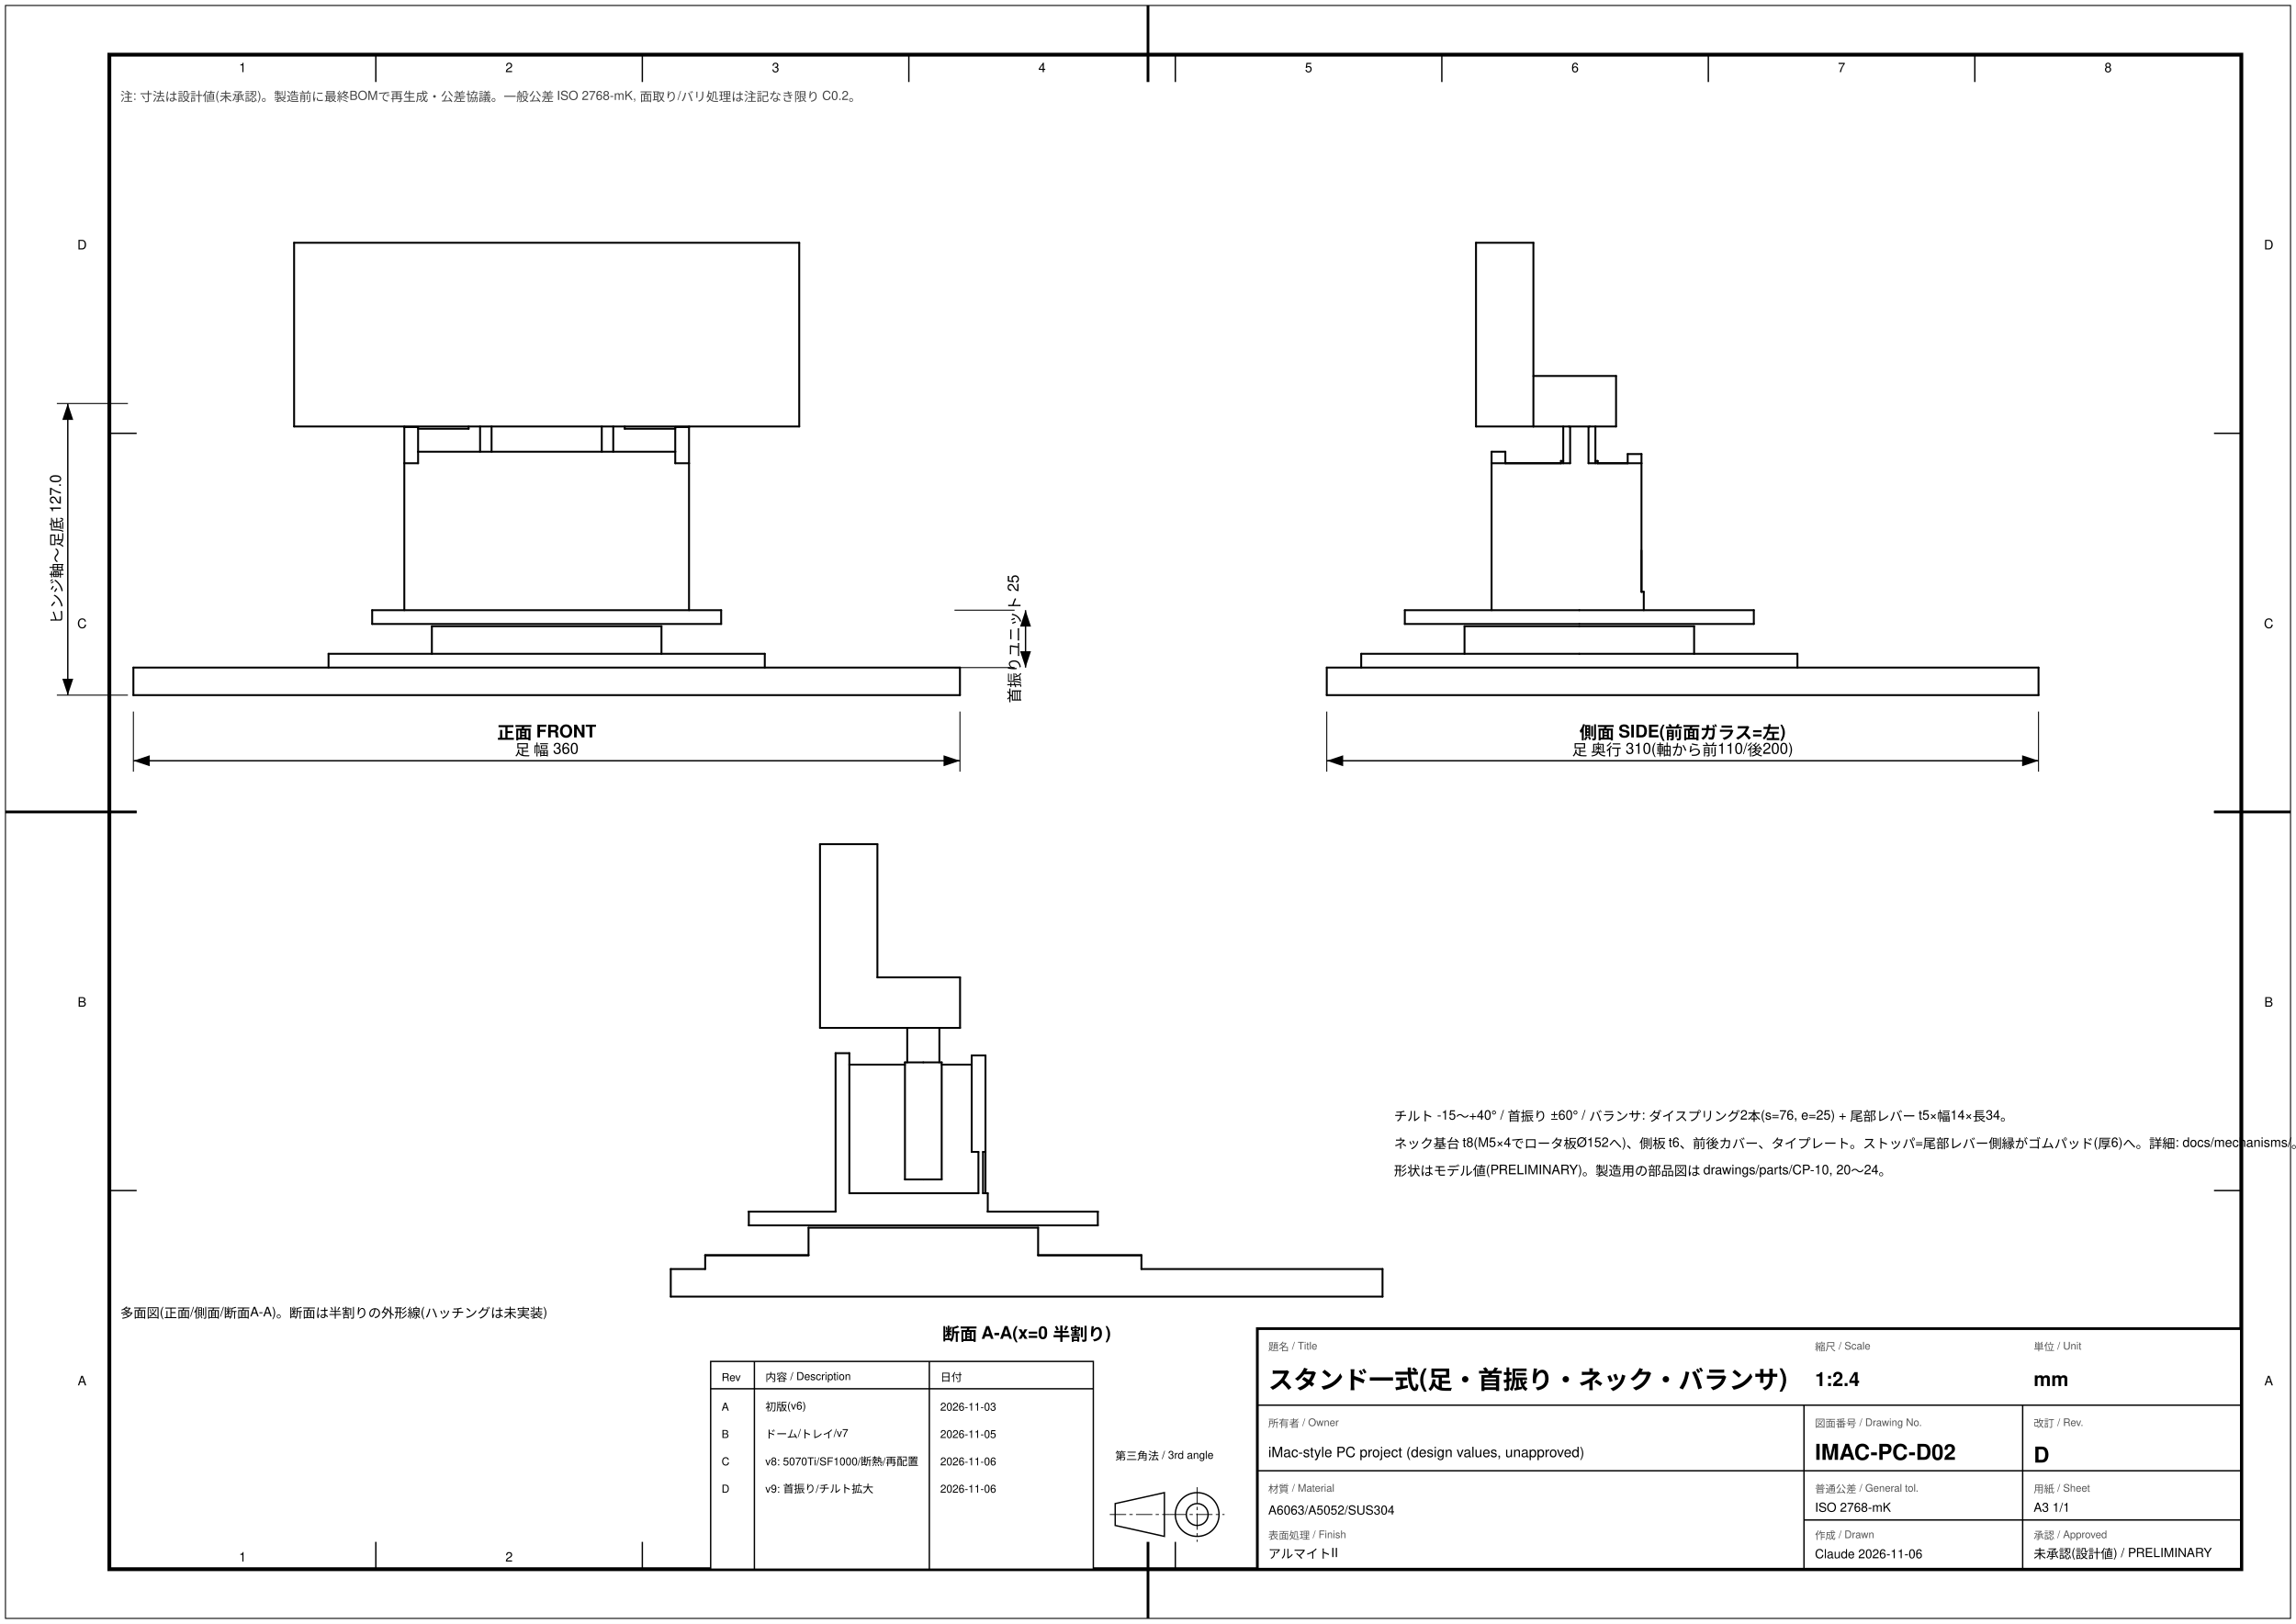
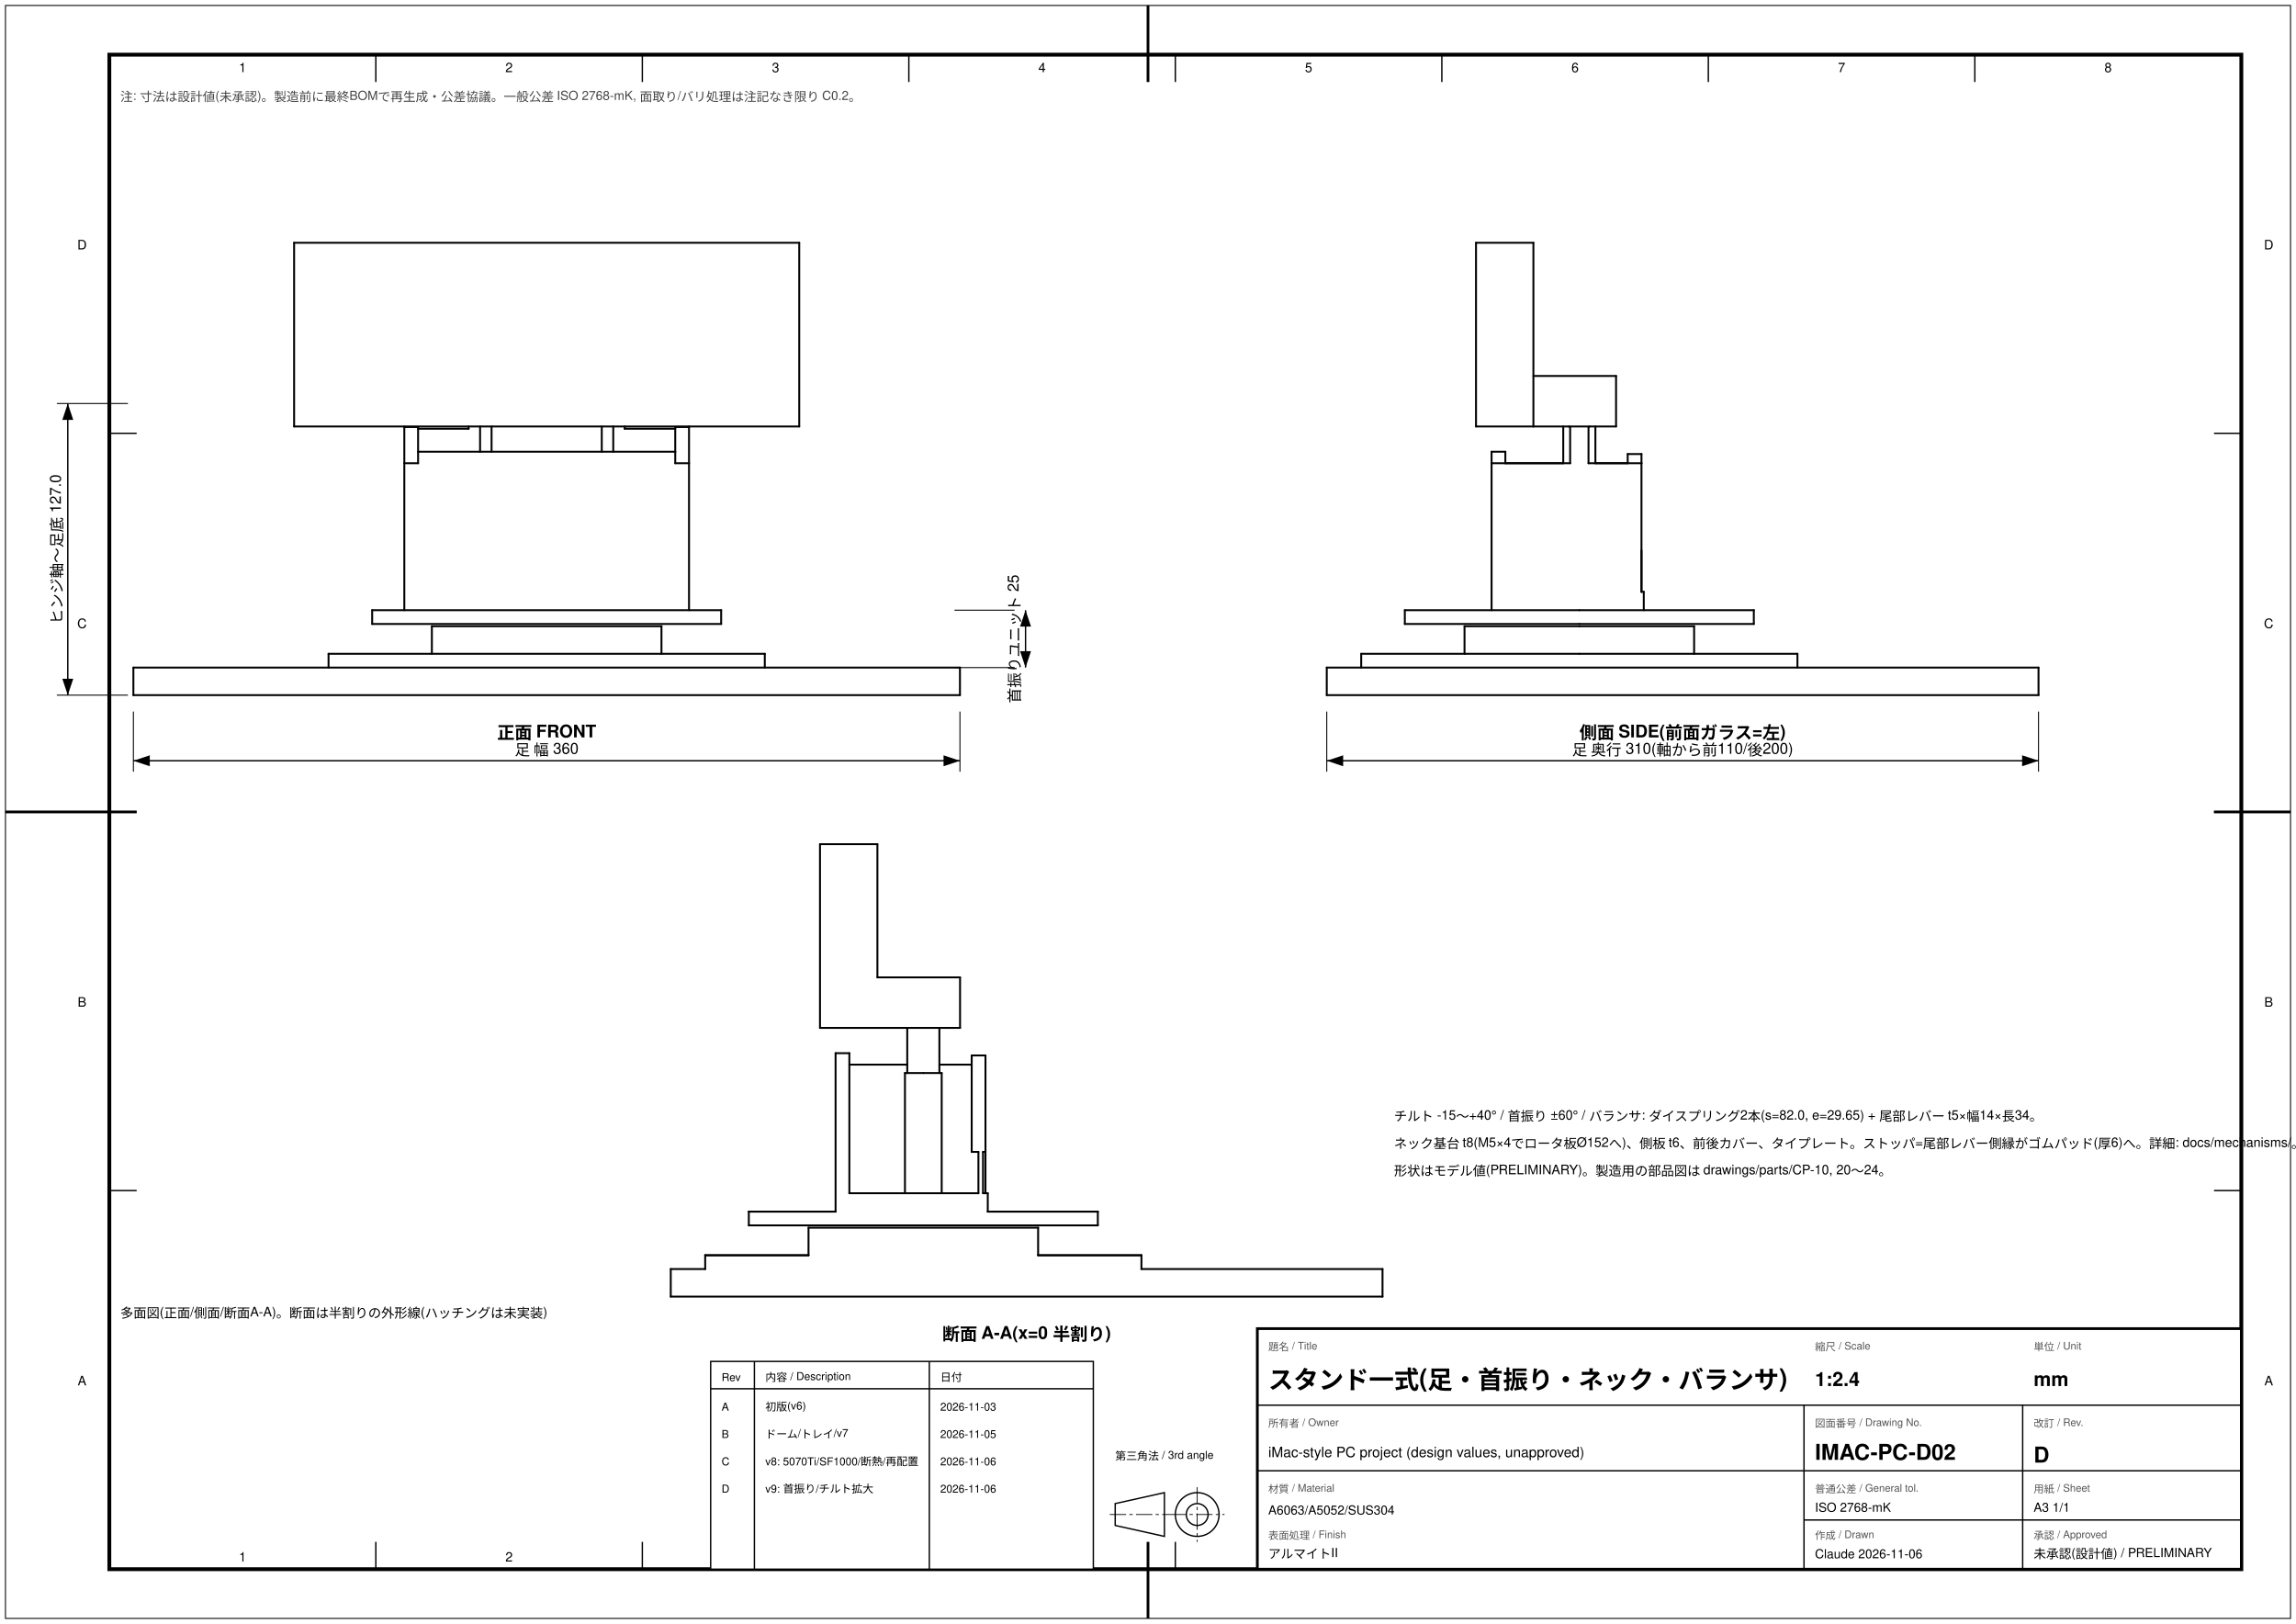
<svg xmlns="http://www.w3.org/2000/svg" viewBox="0 0 420 297" width="420mm" height="297mm" font-family="Helvetica,Arial,sans-serif">
  <rect width="100%" height="100%" fill="#fff" />
  <rect x="1" y="1" width="418" height="295" fill="none" stroke="#000" stroke-width=".18" />
  <rect x="20" y="10" width="390" height="277" fill="none" stroke="#000" stroke-width=".7" />
  <line x1="68.75" y1="10" x2="68.75" y2="15" stroke="#000" stroke-width="0.25" />
  <line x1="68.75" y1="287" x2="68.75" y2="282" stroke="#000" stroke-width="0.25" />
  <text x="44.38" y="13.20" font-size="2.4" text-anchor="middle" font-weight="normal" fill="#000">1</text>
  <text x="44.38" y="285.60" font-size="2.4" text-anchor="middle" font-weight="normal" fill="#000">1</text>
  <line x1="117.5" y1="10" x2="117.5" y2="15" stroke="#000" stroke-width="0.25" />
  <line x1="117.5" y1="287" x2="117.5" y2="282" stroke="#000" stroke-width="0.25" />
  <text x="93.12" y="13.20" font-size="2.4" text-anchor="middle" font-weight="normal" fill="#000">2</text>
  <text x="93.12" y="285.60" font-size="2.4" text-anchor="middle" font-weight="normal" fill="#000">2</text>
  <line x1="166.25" y1="10" x2="166.25" y2="15" stroke="#000" stroke-width="0.25" />
  <line x1="166.25" y1="287" x2="166.25" y2="282" stroke="#000" stroke-width="0.25" />
  <text x="141.88" y="13.20" font-size="2.4" text-anchor="middle" font-weight="normal" fill="#000">3</text>
  <text x="141.88" y="285.60" font-size="2.4" text-anchor="middle" font-weight="normal" fill="#000">3</text>
  <line x1="215.0" y1="10" x2="215.0" y2="15" stroke="#000" stroke-width="0.25" />
  <line x1="215.0" y1="287" x2="215.0" y2="282" stroke="#000" stroke-width="0.25" />
  <text x="190.62" y="13.20" font-size="2.4" text-anchor="middle" font-weight="normal" fill="#000">4</text>
  <text x="190.62" y="285.60" font-size="2.4" text-anchor="middle" font-weight="normal" fill="#000">4</text>
  <line x1="263.75" y1="10" x2="263.75" y2="15" stroke="#000" stroke-width="0.25" />
  <line x1="263.75" y1="287" x2="263.75" y2="282" stroke="#000" stroke-width="0.25" />
  <text x="239.38" y="13.20" font-size="2.4" text-anchor="middle" font-weight="normal" fill="#000">5</text>
  <text x="239.38" y="285.60" font-size="2.4" text-anchor="middle" font-weight="normal" fill="#000">5</text>
  <line x1="312.5" y1="10" x2="312.5" y2="15" stroke="#000" stroke-width="0.25" />
  <line x1="312.5" y1="287" x2="312.5" y2="282" stroke="#000" stroke-width="0.25" />
  <text x="288.12" y="13.20" font-size="2.4" text-anchor="middle" font-weight="normal" fill="#000">6</text>
  <text x="288.12" y="285.60" font-size="2.4" text-anchor="middle" font-weight="normal" fill="#000">6</text>
  <line x1="361.25" y1="10" x2="361.25" y2="15" stroke="#000" stroke-width="0.25" />
  <line x1="361.25" y1="287" x2="361.25" y2="282" stroke="#000" stroke-width="0.25" />
  <text x="336.88" y="13.20" font-size="2.4" text-anchor="middle" font-weight="normal" fill="#000">7</text>
  <text x="336.88" y="285.60" font-size="2.4" text-anchor="middle" font-weight="normal" fill="#000">7</text>
  <text x="385.62" y="13.20" font-size="2.4" text-anchor="middle" font-weight="normal" fill="#000">8</text>
  <text x="385.62" y="285.60" font-size="2.4" text-anchor="middle" font-weight="normal" fill="#000">8</text>
  <line x1="20" y1="79.25" x2="25" y2="79.25" stroke="#000" stroke-width="0.25" />
  <line x1="410" y1="79.25" x2="405" y2="79.25" stroke="#000" stroke-width="0.25" />
  <line x1="20" y1="148.5" x2="25" y2="148.5" stroke="#000" stroke-width="0.25" />
  <line x1="410" y1="148.5" x2="405" y2="148.5" stroke="#000" stroke-width="0.25" />
  <line x1="20" y1="217.75" x2="25" y2="217.75" stroke="#000" stroke-width="0.25" />
  <line x1="410" y1="217.75" x2="405" y2="217.75" stroke="#000" stroke-width="0.25" />
  <text x="15.00" y="45.62" font-size="2.4" text-anchor="middle" font-weight="normal" fill="#000">D</text>
  <text x="415.00" y="45.62" font-size="2.4" text-anchor="middle" font-weight="normal" fill="#000">D</text>
  <text x="15.00" y="114.88" font-size="2.4" text-anchor="middle" font-weight="normal" fill="#000">C</text>
  <text x="415.00" y="114.88" font-size="2.4" text-anchor="middle" font-weight="normal" fill="#000">C</text>
  <text x="15.00" y="184.12" font-size="2.4" text-anchor="middle" font-weight="normal" fill="#000">B</text>
  <text x="415.00" y="184.12" font-size="2.4" text-anchor="middle" font-weight="normal" fill="#000">B</text>
  <text x="15.00" y="253.38" font-size="2.4" text-anchor="middle" font-weight="normal" fill="#000">A</text>
  <text x="415.00" y="253.38" font-size="2.4" text-anchor="middle" font-weight="normal" fill="#000">A</text>
  <line x1="1" y1="148.5" x2="25" y2="148.5" stroke="#000" stroke-width="0.5" />
  <line x1="405" y1="148.5" x2="419" y2="148.5" stroke="#000" stroke-width="0.5" />
  <line x1="210.0" y1="1" x2="210.0" y2="15" stroke="#000" stroke-width="0.5" />
  <line x1="210.0" y1="282" x2="210.0" y2="296" stroke="#000" stroke-width="0.5" />
  <rect x="230" y="243" width="180" height="44" fill="#fff" stroke="#000" stroke-width=".5" />
  <line x1="230" y1="257" x2="410" y2="257" stroke="#000" stroke-width="0.25" />
  <line x1="230" y1="269" x2="410" y2="269" stroke="#000" stroke-width="0.25" />
  <line x1="330" y1="257" x2="330" y2="287" stroke="#000" stroke-width="0.25" />
  <line x1="370" y1="257" x2="370" y2="287" stroke="#000" stroke-width="0.25" />
  <line x1="330" y1="278" x2="410" y2="278" stroke="#000" stroke-width="0.25" />
  <text x="232.00" y="247.00" font-size="1.9" text-anchor="start" font-weight="normal" fill="#555">題名 / Title</text>
  <text x="232.00" y="254.00" font-size="4.6" text-anchor="start" font-weight="bold" fill="#000">スタンド一式(足・首振り・ネック・バランサ)</text>
  <text x="232.00" y="261.00" font-size="1.9" text-anchor="start" font-weight="normal" fill="#555">所有者 / Owner</text>
  <text x="232.00" y="266.50" font-size="2.6" text-anchor="start" font-weight="normal" fill="#000">iMac-style PC project (design values, unapproved)</text>
  <text x="232.00" y="273.00" font-size="1.9" text-anchor="start" font-weight="normal" fill="#555">材質 / Material</text>
  <text x="232.00" y="277.00" font-size="2.3" text-anchor="start" font-weight="normal" fill="#000">A6063/A5052/SUS304</text>
  <text x="232.00" y="281.50" font-size="1.9" text-anchor="start" font-weight="normal" fill="#555">表面処理 / Finish</text>
  <text x="232.00" y="285.00" font-size="2.3" text-anchor="start" font-weight="normal" fill="#000">アルマイトII</text>
  <text x="332.00" y="261.00" font-size="1.9" text-anchor="start" font-weight="normal" fill="#555">図面番号 / Drawing No.</text>
  <text x="332.00" y="267.00" font-size="4.0" text-anchor="start" font-weight="bold" fill="#000">IMAC-PC-D02</text>
  <text x="332.00" y="273.00" font-size="1.9" text-anchor="start" font-weight="normal" fill="#555">普通公差 / General tol.</text>
  <text x="332.00" y="276.50" font-size="2.3" text-anchor="start" font-weight="normal" fill="#000">ISO 2768-mK</text>
  <text x="372.00" y="261.00" font-size="1.9" text-anchor="start" font-weight="normal" fill="#555">改訂 / Rev.</text>
  <text x="372.00" y="267.50" font-size="4.0" text-anchor="start" font-weight="bold" fill="#000">D</text>
  <text x="372.00" y="273.00" font-size="1.9" text-anchor="start" font-weight="normal" fill="#555">用紙 / Sheet</text>
  <text x="372.00" y="276.50" font-size="2.3" text-anchor="start" font-weight="normal" fill="#000">A3  1/1</text>
  <text x="332.00" y="247.00" font-size="1.9" text-anchor="start" font-weight="normal" fill="#555">縮尺 / Scale</text>
  <text x="332.00" y="253.50" font-size="3.6" text-anchor="start" font-weight="bold" fill="#000">1:2.4</text>
  <text x="372.00" y="247.00" font-size="1.9" text-anchor="start" font-weight="normal" fill="#555">単位 / Unit</text>
  <text x="372.00" y="253.50" font-size="3.6" text-anchor="start" font-weight="bold" fill="#000">mm</text>
  <text x="332.00" y="281.50" font-size="1.9" text-anchor="start" font-weight="normal" fill="#555">作成 / Drawn</text>
  <text x="332.00" y="285.00" font-size="2.3" text-anchor="start" font-weight="normal" fill="#000">Claude 2026-11-06</text>
  <text x="372.00" y="281.50" font-size="1.9" text-anchor="start" font-weight="normal" fill="#555">承認 / Approved</text>
  <text x="372.00" y="285.00" font-size="2.3" text-anchor="start" font-weight="normal" fill="#000">未承認(設計値) / PRELIMINARY</text>
  <g transform="translate(204,273)" stroke="#000" stroke-width=".25" fill="none">
    <path d="M0,2 L9,0 L9,8 L0,6 Z" />
    <line x1="-1" y1="4" x2="10" y2="4" stroke="#000" stroke-width="0.15" stroke-dasharray="3,0.6,0.6,0.6" />
    <circle cx="15" cy="4" r="4" />
    <circle cx="15" cy="4" r="2" />
    <line x1="10" y1="4" x2="20" y2="4" stroke="#000" stroke-width="0.15" stroke-dasharray="3,0.6,0.6,0.6" />
    <line x1="15" y1="-1" x2="15" y2="9" stroke="#000" stroke-width="0.15" stroke-dasharray="3,0.6,0.6,0.6" />
  </g>
  <text x="204.00" y="267.00" font-size="2.0" text-anchor="start" font-weight="normal" fill="#000">第三角法 / 3rd angle</text>
  <rect x="130" y="249" width="70" height="38" fill="#fff" stroke="#000" stroke-width=".25" />
  <line x1="130" y1="254" x2="200" y2="254" stroke="#000" stroke-width="0.25" />
  <line x1="138" y1="249" x2="138" y2="287" stroke="#000" stroke-width="0.25" />
  <line x1="170" y1="249" x2="170" y2="287" stroke="#000" stroke-width="0.25" />
  <text x="132.00" y="252.60" font-size="2.0" text-anchor="start" font-weight="normal" fill="#000">Rev</text>
  <text x="140.00" y="252.60" font-size="2.0" text-anchor="start" font-weight="normal" fill="#000">内容 / Description</text>
  <text x="172.00" y="252.60" font-size="2.0" text-anchor="start" font-weight="normal" fill="#000">日付</text>
  <text x="132.00" y="258.00" font-size="2.0" text-anchor="start" font-weight="normal" fill="#000">A</text>
  <text x="140.00" y="258.00" font-size="2.0" text-anchor="start" font-weight="normal" fill="#000">初版(v6)</text>
  <text x="172.00" y="258.00" font-size="2.0" text-anchor="start" font-weight="normal" fill="#000">2026-11-03</text>
  <text x="132.00" y="263.00" font-size="2.0" text-anchor="start" font-weight="normal" fill="#000">B</text>
  <text x="140.00" y="263.00" font-size="2.0" text-anchor="start" font-weight="normal" fill="#000">ドーム/トレイ/v7</text>
  <text x="172.00" y="263.00" font-size="2.0" text-anchor="start" font-weight="normal" fill="#000">2026-11-05</text>
  <text x="132.00" y="268.00" font-size="2.0" text-anchor="start" font-weight="normal" fill="#000">C</text>
  <text x="140.00" y="268.00" font-size="2.0" text-anchor="start" font-weight="normal" fill="#000">v8: 5070Ti/SF1000/断熱/再配置</text>
  <text x="172.00" y="268.00" font-size="2.0" text-anchor="start" font-weight="normal" fill="#000">2026-11-06</text>
  <text x="132.00" y="273.00" font-size="2.0" text-anchor="start" font-weight="normal" fill="#000">D</text>
  <text x="140.00" y="273.00" font-size="2.0" text-anchor="start" font-weight="normal" fill="#000">v9: 首振り/チルト拡大</text>
  <text x="172.00" y="273.00" font-size="2.0" text-anchor="start" font-weight="normal" fill="#000">2026-11-06</text>
  <text x="22.00" y="241.00" font-size="2.4" text-anchor="start" font-weight="normal" fill="#000">多面図(正面/側面/断面A-A)。断面は半割りの外形線(ハッチングは未実装)</text>
  <text x="22.00" y="18.50" font-size="2.3" text-anchor="start" font-weight="normal" fill="#444">注: 寸法は設計値(未承認)。製造前に最終BOMで再生成・公差協議。一般公差 ISO 2768-mK, 面取り/バリ処理は注記なき限り C0.2。</text>
  <g fill="none" stroke-linejoin="round" stroke-linecap="round">
    <g stroke="#000" stroke-width="0.35">
      <polyline points="131.92,111.60 131.92,114.12" />
      <polyline points="131.92,111.60 131.12,111.60 128.76,111.60 124.96,111.60 119.90,111.60 113.85,111.60 107.10,111.60 100.00,111.60 92.90,111.60 86.15,111.60 80.10,111.60 75.04,111.60 71.24,111.60 68.88,111.60 68.08,111.60" />
      <polyline points="131.92,114.12 131.12,114.12 128.76,114.12 124.96,114.12 119.90,114.12 113.85,114.12 107.10,114.12 100.00,114.12 92.90,114.12 86.15,114.12 80.10,114.12 75.04,114.12 71.24,114.12 68.88,114.12 68.08,114.12" />
      <polyline points="73.96,111.60 73.96,84.72" />
      <polyline points="126.04,84.72 126.04,111.60" />
      <polyline points="123.52,84.72 126.04,84.72" />
      <polyline points="123.52,84.72 123.52,82.62" />
      <polyline points="76.48,82.62 123.52,82.62" />
      <polyline points="76.48,84.72 76.48,82.62" />
      <polyline points="73.96,84.72 76.48,84.72" />
      <polyline points="73.96,84.72 73.96,78.10" />
      <polyline points="76.48,78.10 73.96,78.10" />
      <polyline points="76.48,82.62 76.48,78.10" />
      <polyline points="73.96,78.10 73.96,78.10 73.96,78.09 73.96,78.08 73.96,78.08 73.96,78.07 73.96,78.06 73.96,78.05 73.96,78.05 73.96,78.04 73.96,78.03 73.96,78.02 73.96,78.02 73.96,78.01 73.96,78.00" />
      <polyline points="85.72,78.00 85.72,78.06 85.72,78.11 85.72,78.16 85.72,78.20 85.72,78.24 85.72,78.28 85.72,78.31 85.72,78.34 85.72,78.37 85.72,78.39 85.72,78.40 85.72,78.41 85.72,78.42 85.72,78.42" />
      <polyline points="123.52,82.62 123.52,78.10" />
      <polyline points="126.04,78.10 123.52,78.10" />
      <polyline points="114.28,78.00 114.28,78.06 114.28,78.11 114.28,78.16 114.28,78.20 114.28,78.24 114.28,78.28 114.28,78.31 114.28,78.34 114.28,78.37 114.28,78.39 114.28,78.40 114.28,78.41 114.28,78.42 114.28,78.42" />
      <polyline points="126.04,78.00 126.04,78.01 126.04,78.02 126.04,78.02 126.04,78.03 126.04,78.04 126.04,78.05 126.04,78.05 126.04,78.06 126.04,78.07 126.04,78.08 126.04,78.08 126.04,78.09 126.04,78.10 126.04,78.10" />
      <polyline points="126.04,84.72 126.04,78.10" />
      <polyline points="53.80,78.00 146.20,78.00" />
      <polyline points="110.08,82.62 110.08,78.00" />
      <polyline points="112.18,82.62 112.18,78.00" />
      <polyline points="87.82,82.62 87.82,78.00" />
      <polyline points="89.92,82.62 89.92,78.00" />
      <polyline points="146.20,78.00 146.20,44.40" />
      <polyline points="53.80,44.40 146.20,44.40" />
      <polyline points="53.80,78.00 53.80,44.40" />
      <polyline points="24.40,127.14 24.40,122.10" />
      <polyline points="175.60,127.14 175.60,122.10" />
      <polyline points="24.40,122.10 175.60,122.10" />
      <polyline points="139.90,119.58 139.90,122.10" />
      <polyline points="139.90,119.58 138.90,119.58 135.95,119.58 131.20,119.58 124.88,119.58 117.31,119.58 108.88,119.58 100.00,119.58 91.12,119.58 82.69,119.58 75.12,119.58 68.80,119.58 64.05,119.58 61.10,119.58 60.10,119.58" />
      <polyline points="121.00,114.54 121.00,119.58" />
      <polyline points="121.00,114.54 120.47,114.54 118.92,114.54 116.42,114.54 113.09,114.54 109.11,114.54 104.67,114.54 100.00,114.54 95.33,114.54 90.89,114.54 86.91,114.54 83.58,114.54 81.08,114.54 79.53,114.54 79.00,114.54" />
      <polyline points="24.40,127.14 175.60,127.14" />
      <polyline points="68.08,114.12 68.08,111.60" />
      <polyline points="85.72,78.42 76.48,78.42" />
      <polyline points="123.52,78.42 114.28,78.42" />
      <polyline points="60.10,122.10 60.10,119.58" />
      <polyline points="79.00,119.58 79.00,114.54" />
    </g>
  </g>
  <text x="100.00" y="135.14" font-size="3.2" text-anchor="middle" font-weight="bold" fill="#000">正面 FRONT</text>
  <g fill="none" stroke-linejoin="round" stroke-linecap="round">
    <g stroke="#000" stroke-width="0.35">
      <polyline points="288.90,111.60 285.33,111.60 281.80,111.60 278.36,111.60 275.05,111.60 271.92,111.60 269.00,111.60 266.33,111.60 263.94,111.60 261.87,111.60 260.14,111.60 258.77,111.60 257.78,111.60 257.18,111.60 256.98,111.60" />
      <polyline points="320.82,111.60 320.62,111.60 320.02,111.60 319.03,111.60 317.66,111.60 315.93,111.60 313.86,111.60 311.47,111.60 308.80,111.60 305.88,111.60 302.75,111.60 299.44,111.60 296.00,111.60 292.47,111.60 288.90,111.60" />
      <polyline points="288.90,114.12 285.33,114.12 281.80,114.12 278.36,114.12 275.05,114.12 271.92,114.12 269.00,114.12 266.33,114.12 263.94,114.12 261.87,114.12 260.14,114.12 258.77,114.12 257.78,114.12 257.18,114.12 256.98,114.12" />
      <polyline points="320.82,114.12 320.62,114.12 320.02,114.12 319.03,114.12 317.66,114.12 315.93,114.12 313.86,114.12 311.47,114.12 308.80,114.12 305.88,114.12 302.75,114.12 299.44,114.12 296.00,114.12 292.47,114.12 288.90,114.12" />
      <polyline points="272.85,84.72 272.85,111.60" />
      <polyline points="272.85,84.72 272.85,82.62" />
-       <polyline points="285.54,84.72 275.37,84.72" />
-       <polyline points="297.75,84.72 292.26,84.72" />
+       <polyline points="285.96,84.72 275.37,84.72" />
+       <polyline points="297.75,84.72 291.84,84.72" />
      <polyline points="300.27,108.24 300.27,100.68" />
      <polyline points="300.27,108.24 300.27,84.72" />
      <polyline points="300.27,84.72 300.27,83.04" />
      <polyline points="300.27,83.04 297.75,83.04" />
      <polyline points="297.75,84.72 297.75,83.04" />
      <polyline points="275.37,84.72 275.37,82.62" />
      <polyline points="290.58,84.72 290.58,78.10" />
      <polyline points="290.58,78.10 290.82,78.00" />
      <polyline points="286.98,78.00 287.22,78.10" />
      <polyline points="287.22,84.72 287.22,78.10" />
      <polyline points="300.27,84.72 290.58,84.72" />
      <polyline points="300.69,108.24 300.27,108.24" />
      <polyline points="280.50,78.00 270.00,78.00" />
      <polyline points="295.62,78.00 280.50,78.00" />
      <polyline points="285.96,84.72 285.96,78.00" />
      <polyline points="291.84,84.72 291.84,78.00" />
      <polyline points="295.62,68.76 280.50,68.76" />
      <polyline points="295.62,78.00 295.62,68.76" />
      <polyline points="270.00,78.00 270.00,44.40" />
      <polyline points="280.50,44.40 270.00,44.40" />
      <polyline points="280.50,78.00 280.50,44.40" />
      <polyline points="275.37,82.62 272.85,82.62" />
      <polyline points="287.22,84.72 272.85,84.72" />
      <polyline points="300.69,111.60 300.69,108.24" />
      <polyline points="372.90,127.14 372.90,122.10" />
      <polyline points="372.90,127.14 242.70,127.14" />
      <polyline points="242.70,127.14 242.70,122.10" />
      <polyline points="372.90,122.10 242.70,122.10" />
      <polyline points="288.90,119.58 284.43,119.58 280.02,119.58 275.72,119.58 271.59,119.58 267.67,119.58 264.02,119.58 260.69,119.58 257.70,119.58 255.12,119.58 252.95,119.58 251.24,119.58 250.00,119.58 249.25,119.58 249.00,119.58" />
      <polyline points="328.80,119.58 328.55,119.58 327.80,119.58 326.56,119.58 324.85,119.58 322.68,119.58 320.10,119.58 317.11,119.58 313.78,119.58 310.13,119.58 306.21,119.58 302.08,119.58 297.78,119.58 293.37,119.58 288.90,119.58" />
      <polyline points="288.90,114.54 286.55,114.54 284.23,114.54 281.96,114.54 279.79,114.54 277.73,114.54 275.81,114.54 274.05,114.54 272.48,114.54 271.12,114.54 269.98,114.54 269.08,114.54 268.43,114.54 268.03,114.54 267.90,114.54" />
      <polyline points="309.90,114.54 309.77,114.54 309.37,114.54 308.72,114.54 307.82,114.54 306.68,114.54 305.32,114.54 303.75,114.54 301.99,114.54 300.07,114.54 298.01,114.54 295.84,114.54 293.57,114.54 291.25,114.54 288.90,114.54" />
-       <polyline points="285.96,84.30 285.90,84.30 285.85,84.30 285.80,84.30 285.76,84.30 285.72,84.30 285.68,84.30 285.65,84.30 285.62,84.30 285.59,84.30 285.57,84.30 285.56,84.30 285.55,84.30 285.54,84.30 285.54,84.30" />
-       <polyline points="292.26,84.30 292.26,84.30 292.25,84.30 292.24,84.30 292.23,84.30 292.21,84.30 292.18,84.30 292.15,84.30 292.12,84.30 292.08,84.30 292.04,84.30 292.00,84.30 291.95,84.30 291.90,84.30 291.84,84.30" />
      <polyline points="320.82,114.12 320.82,111.60" />
      <polyline points="256.98,114.12 256.98,111.60" />
      <polyline points="328.80,122.10 328.80,119.58" />
      <polyline points="249.00,122.10 249.00,119.58" />
      <polyline points="309.90,119.58 309.90,114.54" />
      <polyline points="267.90,119.58 267.90,114.54" />
-       <polyline points="292.26,84.72 292.26,84.30" />
-       <polyline points="285.54,84.72 285.54,84.30" />
    </g>
  </g>
  <text x="307.80" y="135.14" font-size="3.2" text-anchor="middle" font-weight="bold" fill="#000">側面 SIDE(前面ガラス=左)</text>
  <g fill="none" stroke-linejoin="round" stroke-linecap="round">
    <g stroke="#000" stroke-width="0.35">
      <polyline points="136.98,221.60 137.07,221.60 137.33,221.60 137.78,221.60 138.39,221.60 139.17,221.60 140.12,221.60 141.23,221.60 142.49,221.60 143.90,221.60 145.45,221.60 147.13,221.60 148.93,221.60 150.84,221.60 152.85,221.60" />
      <polyline points="180.69,221.60 183.17,221.60 185.54,221.60 187.80,221.60 189.92,221.60 191.89,221.60 193.69,221.60 195.31,221.60 196.74,221.60 197.97,221.60 198.98,221.60 199.78,221.60 200.36,221.60 200.70,221.60 200.82,221.60" />
      <polyline points="200.82,224.12 200.82,221.60" />
      <polyline points="136.98,224.12 136.98,221.60" />
      <polyline points="152.85,221.60 136.98,221.60" />
      <polyline points="200.82,221.60 180.69,221.60" />
      <polyline points="152.85,221.60 152.85,192.62" />
      <polyline points="152.85,192.62 155.37,192.62" />
      <polyline points="155.37,218.24 155.37,192.62" />
      <polyline points="155.37,218.24 178.98,218.24" />
      <polyline points="178.98,218.24 178.98,210.68" />
      <polyline points="177.75,210.68 178.98,210.68" />
      <polyline points="177.75,210.68 177.75,193.04" />
      <polyline points="177.75,193.04 180.27,193.04" />
      <polyline points="180.27,210.68 180.27,193.04" />
      <polyline points="179.82,210.68 180.27,210.68" />
      <polyline points="179.82,218.24 179.82,210.68" />
      <polyline points="179.82,218.24 180.69,218.24" />
      <polyline points="180.69,221.60 180.69,218.24" />
      <polyline points="200.82,224.12 136.98,224.12" />
      <polyline points="180.27,218.24 180.27,210.68" />
-       <polyline points="165.54,194.72 155.37,194.72" />
+       <polyline points="165.96,194.72 155.37,194.72" />
      <polyline points="150.00,188.00 175.62,188.00" />
-       <polyline points="177.75,194.72 172.26,194.72" />
+       <polyline points="177.75,194.72 171.84,194.72" />
+       <polyline points="168.90,196.25 168.52,196.25 168.15,196.25 167.79,196.25 167.44,196.25 167.11,196.25 166.81,196.25 166.52,196.25 166.27,196.25 166.06,196.25 165.87,196.25 165.73,196.25 165.62,196.25 165.56,196.25 165.54,196.25" />
+       <polyline points="172.26,196.25 172.24,196.25 172.18,196.25 172.07,196.25 171.93,196.25 171.74,196.25 171.53,196.25 171.28,196.25 170.99,196.25 170.69,196.25 170.36,196.25 170.01,196.25 169.65,196.25 169.28,196.25 168.90,196.25" />
      <polyline points="160.50,178.76 160.50,154.40" />
      <polyline points="175.62,188.00 175.62,178.76" />
      <polyline points="150.00,188.00 150.00,154.40" />
      <polyline points="150.00,154.40 160.50,154.40" />
      <polyline points="160.50,178.76 175.62,178.76" />
-       <polyline points="171.84,194.30 171.84,188.00" />
-       <polyline points="165.96,194.30 165.96,188.00" />
+       <polyline points="171.84,196.25 171.84,188.00" />
+       <polyline points="165.96,196.25 165.96,188.00" />
      <polyline points="122.70,237.14 252.90,237.14" />
      <polyline points="122.70,237.14 122.70,232.10" />
      <polyline points="208.80,232.10 252.90,232.10" />
      <polyline points="122.70,232.10 129.00,232.10" />
      <polyline points="252.90,237.14 252.90,232.10" />
      <polyline points="129.00,232.10 129.00,229.58" />
      <polyline points="147.90,229.58 129.00,229.58" />
      <polyline points="147.90,229.58 147.90,224.54" />
      <polyline points="189.90,224.54 147.90,224.54" />
      <polyline points="189.90,229.58 189.90,224.54" />
      <polyline points="208.80,229.58 189.90,229.58" />
      <polyline points="208.80,232.10 208.80,229.58" />
      <polyline points="129.00,229.58 129.11,229.58 129.42,229.58 129.94,229.58 130.67,229.58 131.60,229.58 132.73,229.58 134.04,229.58 135.54,229.58 137.22,229.58 139.06,229.58 141.06,229.58 143.21,229.58 145.49,229.58 147.90,229.58" />
      <polyline points="189.90,229.58 192.31,229.58 194.59,229.58 196.74,229.58 198.74,229.58 200.58,229.58 202.26,229.58 203.76,229.58 205.07,229.58 206.20,229.58 207.13,229.58 207.86,229.58 208.38,229.58 208.69,229.58 208.80,229.58" />
-       <polyline points="168.90,194.30 168.52,194.30 168.15,194.30 167.79,194.30 167.44,194.30 167.11,194.30 166.81,194.30 166.52,194.30 166.27,194.30 166.06,194.30 165.87,194.30 165.73,194.30 165.62,194.30 165.56,194.30 165.54,194.30" />
-       <polyline points="172.26,194.30 172.24,194.30 172.18,194.30 172.07,194.30 171.93,194.30 171.74,194.30 171.53,194.30 171.28,194.30 170.99,194.30 170.69,194.30 170.36,194.30 170.01,194.30 169.65,194.30 169.28,194.30 168.90,194.30" />
-       <polyline points="168.90,215.72 168.52,215.72 168.15,215.72 167.79,215.72 167.44,215.72 167.11,215.72 166.81,215.72 166.52,215.72 166.27,215.72 166.06,215.72 165.87,215.72 165.73,215.72 165.62,215.72 165.56,215.72 165.54,215.72" />
-       <polyline points="172.26,215.72 172.24,215.72 172.18,215.72 172.07,215.72 171.93,215.72 171.74,215.72 171.53,215.72 171.28,215.72 170.99,215.72 170.69,215.72 170.36,215.72 170.01,215.72 169.65,215.72 169.28,215.72 168.90,215.72" />
-       <polyline points="172.26,215.72 172.26,194.30" />
-       <polyline points="165.54,215.72 165.54,194.30" />
+       <polyline points="172.26,218.24 172.26,196.25" />
+       <polyline points="165.54,218.24 165.54,196.25" />
    </g>
  </g>
  <text x="187.80" y="245.14" font-size="3.2" text-anchor="middle" font-weight="bold" fill="#000">断面 A-A(x=0 半割り)</text>
  <line x1="24.4" y1="130.14" x2="24.4" y2="141.14" stroke="#000" stroke-width="0.18" />
  <line x1="175.6" y1="130.14" x2="175.6" y2="141.14" stroke="#000" stroke-width="0.18" />
  <line x1="24.4" y1="139.14" x2="175.6" y2="139.14" stroke="#000" stroke-width="0.25" />
  <path d="M24.4,139.14 l3,-1 v2 z M175.6,139.14 l-3,-1 v2 z" fill="#000" />
  <text x="100.00" y="138.14" font-size="2.8" text-anchor="middle" font-weight="normal" fill="#000">足 幅 360</text>
  <line x1="23.4" y1="73.8" x2="10.4" y2="73.8" stroke="#000" stroke-width="0.18" />
  <line x1="23.4" y1="127.14" x2="10.4" y2="127.14" stroke="#000" stroke-width="0.18" />
  <line x1="12.4" y1="73.8" x2="12.4" y2="127.14" stroke="#000" stroke-width="0.25" />
  <path d="M12.4,73.8 l-1,3 h2 z M12.4,127.14 l-1,-3 h2 z" fill="#000" />
  <text x="11.40" y="100.47" font-size="2.8" text-anchor="middle" transform="rotate(-90 11.40 100.47)">ヒンジ軸〜足底 127.0</text>
  <line x1="174.6" y1="111.6" x2="185.6" y2="111.6" stroke="#000" stroke-width="0.18" />
  <line x1="174.6" y1="122.1" x2="185.6" y2="122.1" stroke="#000" stroke-width="0.18" />
  <line x1="187.6" y1="111.6" x2="187.6" y2="122.1" stroke="#000" stroke-width="0.25" />
  <path d="M187.6,111.6 l-1,3 h2 z M187.6,122.1 l-1,-3 h2 z" fill="#000" />
  <text x="186.60" y="116.85" font-size="2.8" text-anchor="middle" transform="rotate(-90 186.60 116.85)">首振りユニット 25</text>
  <line x1="242.7" y1="130.14" x2="242.7" y2="141.14" stroke="#000" stroke-width="0.18" />
  <line x1="372.9" y1="130.14" x2="372.9" y2="141.14" stroke="#000" stroke-width="0.18" />
  <line x1="242.7" y1="139.14" x2="372.9" y2="139.14" stroke="#000" stroke-width="0.25" />
  <path d="M242.7,139.14 l3,-1 v2 z M372.9,139.14 l-3,-1 v2 z" fill="#000" />
  <text x="307.80" y="138.14" font-size="2.8" text-anchor="middle" font-weight="normal" fill="#000">足 奥行 310(軸から前110/後200)</text>
-   <text x="255.00" y="205.00" font-size="2.4" text-anchor="start" font-weight="normal" fill="#000">チルト -15〜+40° / 首振り ±60° / バランサ: ダイスプリング2本(s=76, e=25) + 尾部レバー t5×幅14×長34。</text>
+   <text x="255.00" y="205.00" font-size="2.4" text-anchor="start" font-weight="normal" fill="#000">チルト -15〜+40° / 首振り ±60° / バランサ: ダイスプリング2本(s=82.0, e=29.65) + 尾部レバー t5×幅14×長34。</text>
  <text x="255.00" y="210.00" font-size="2.4" text-anchor="start" font-weight="normal" fill="#000">ネック基台 t8(M5×4でロータ板Ø152へ)、側板 t6、前後カバー、タイプレート。ストッパ=尾部レバー側縁がゴムパッド(厚6)へ。詳細: docs/mechanisms/。</text>
  <text x="255.00" y="215.00" font-size="2.4" text-anchor="start" font-weight="normal" fill="#000">形状はモデル値(PRELIMINARY)。製造用の部品図は drawings/parts/CP-10, 20〜24。</text>
</svg>
